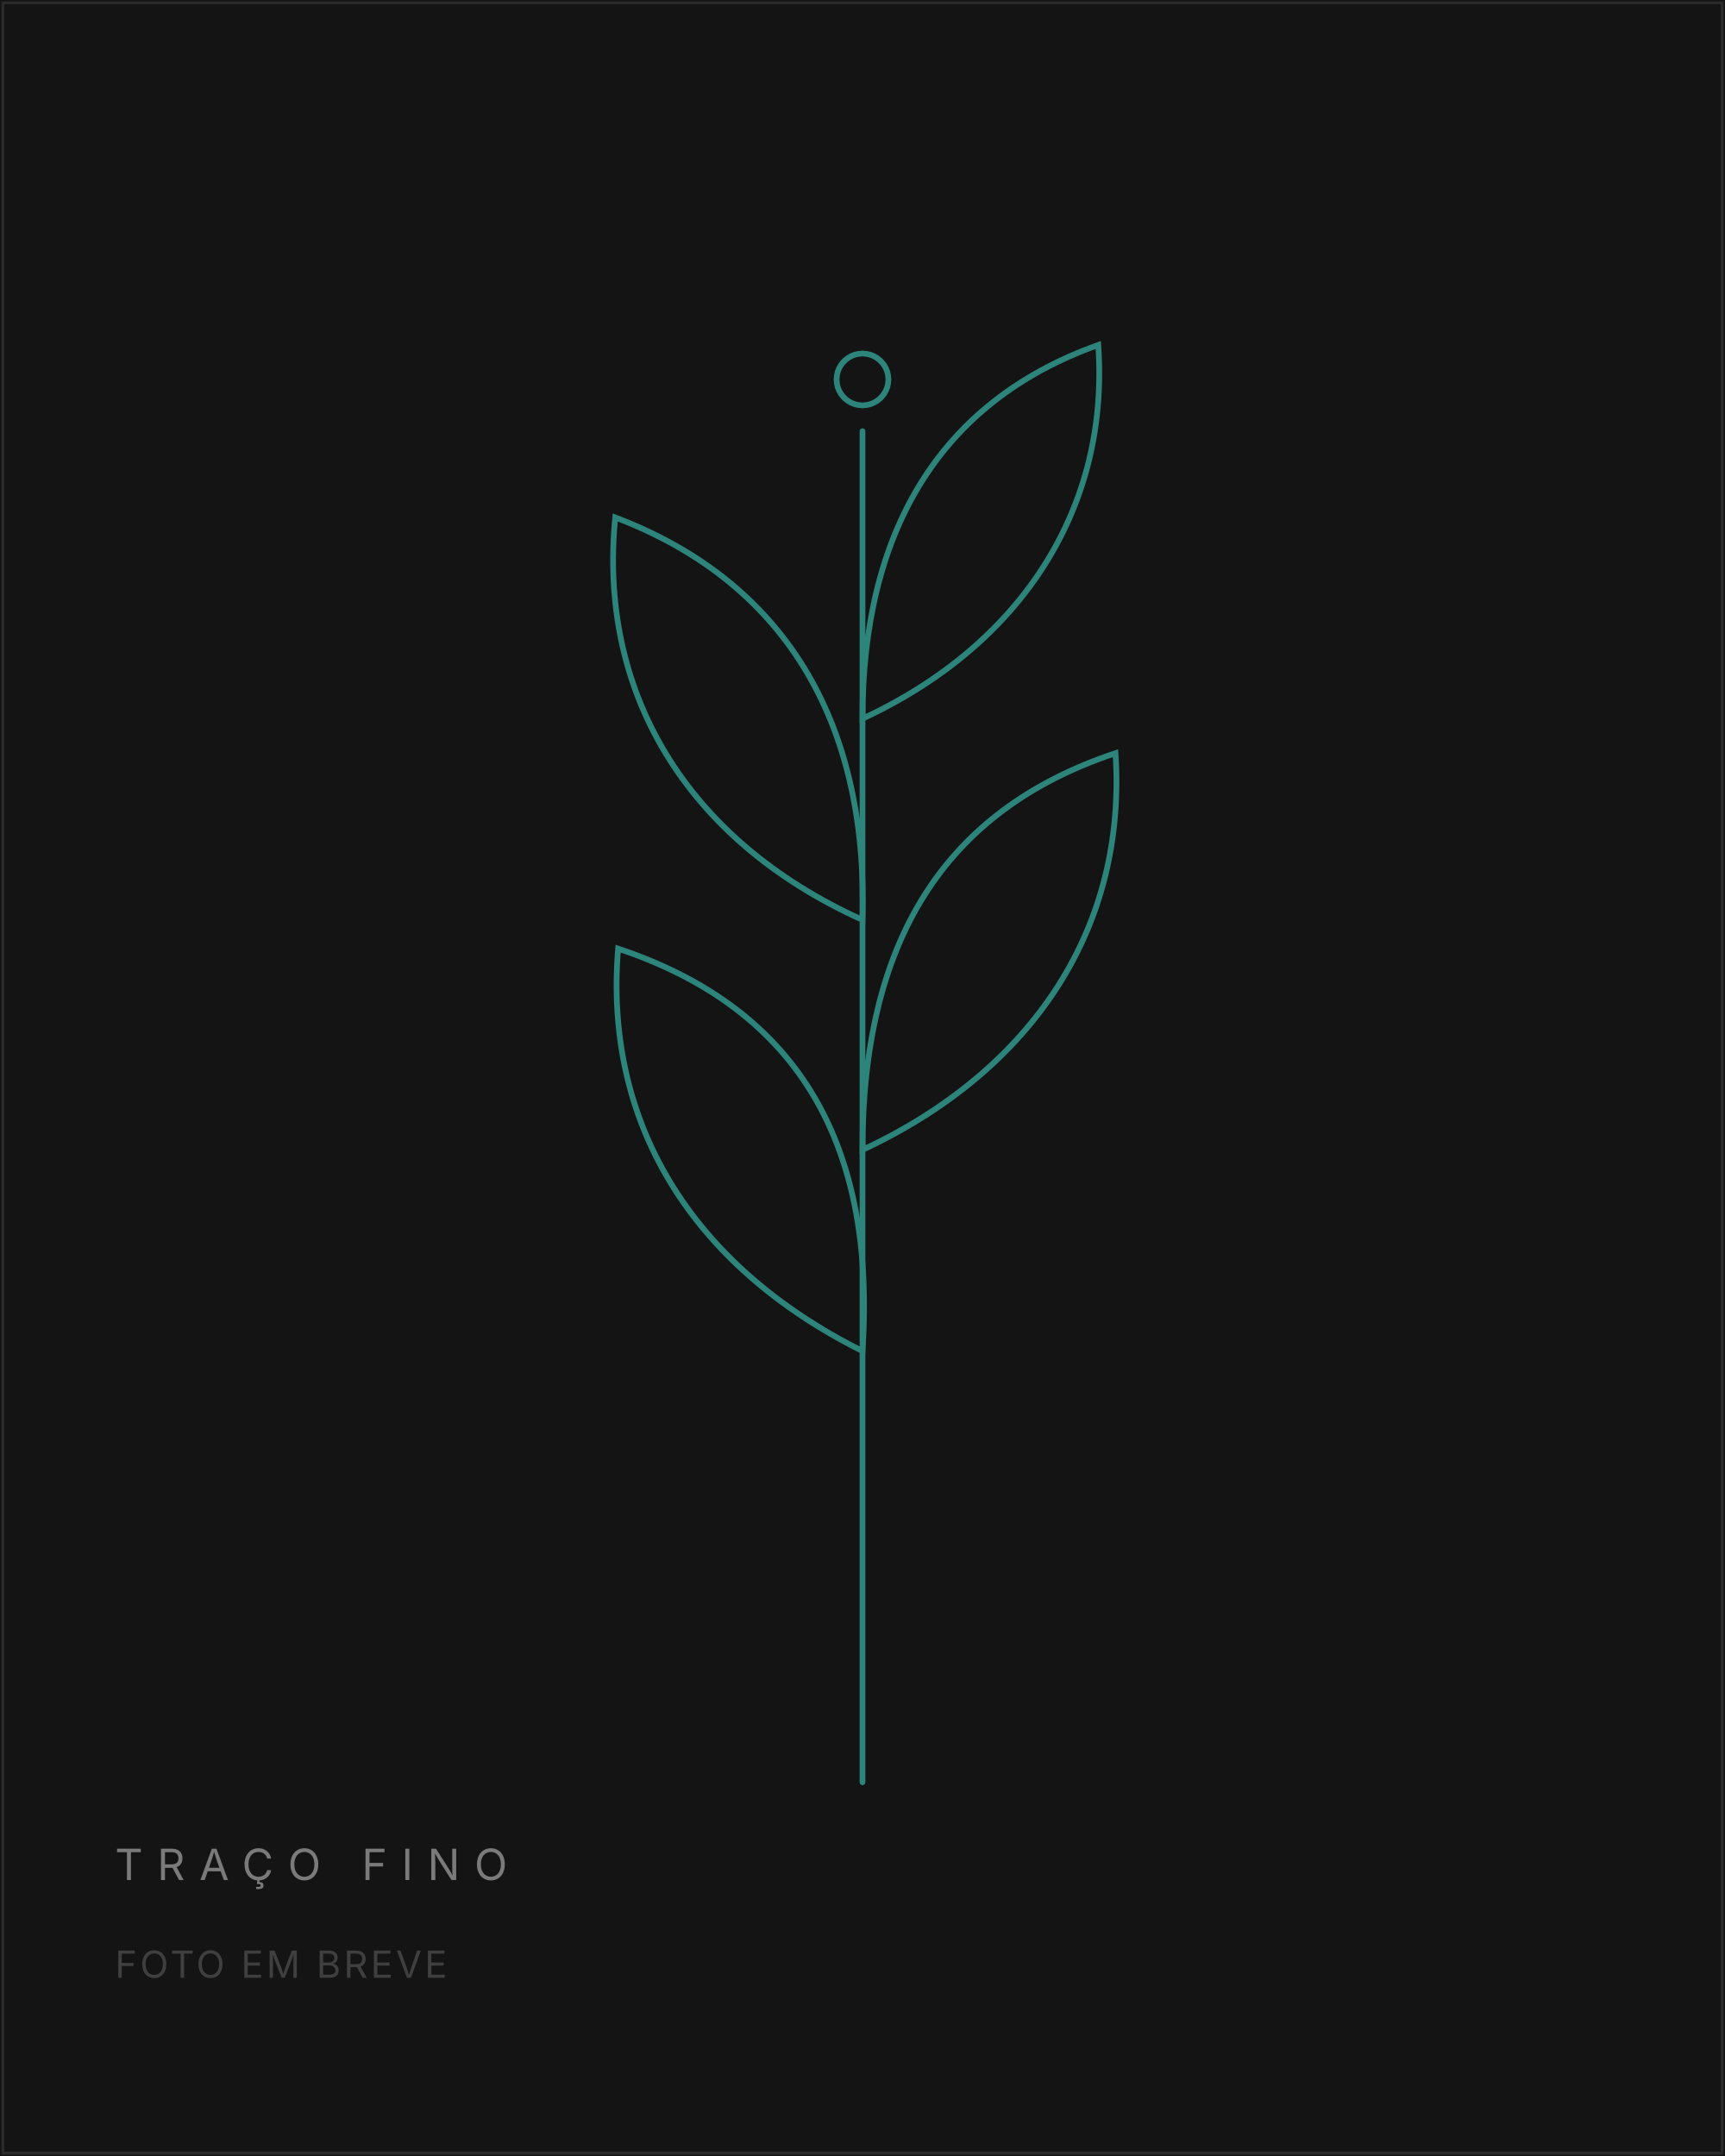
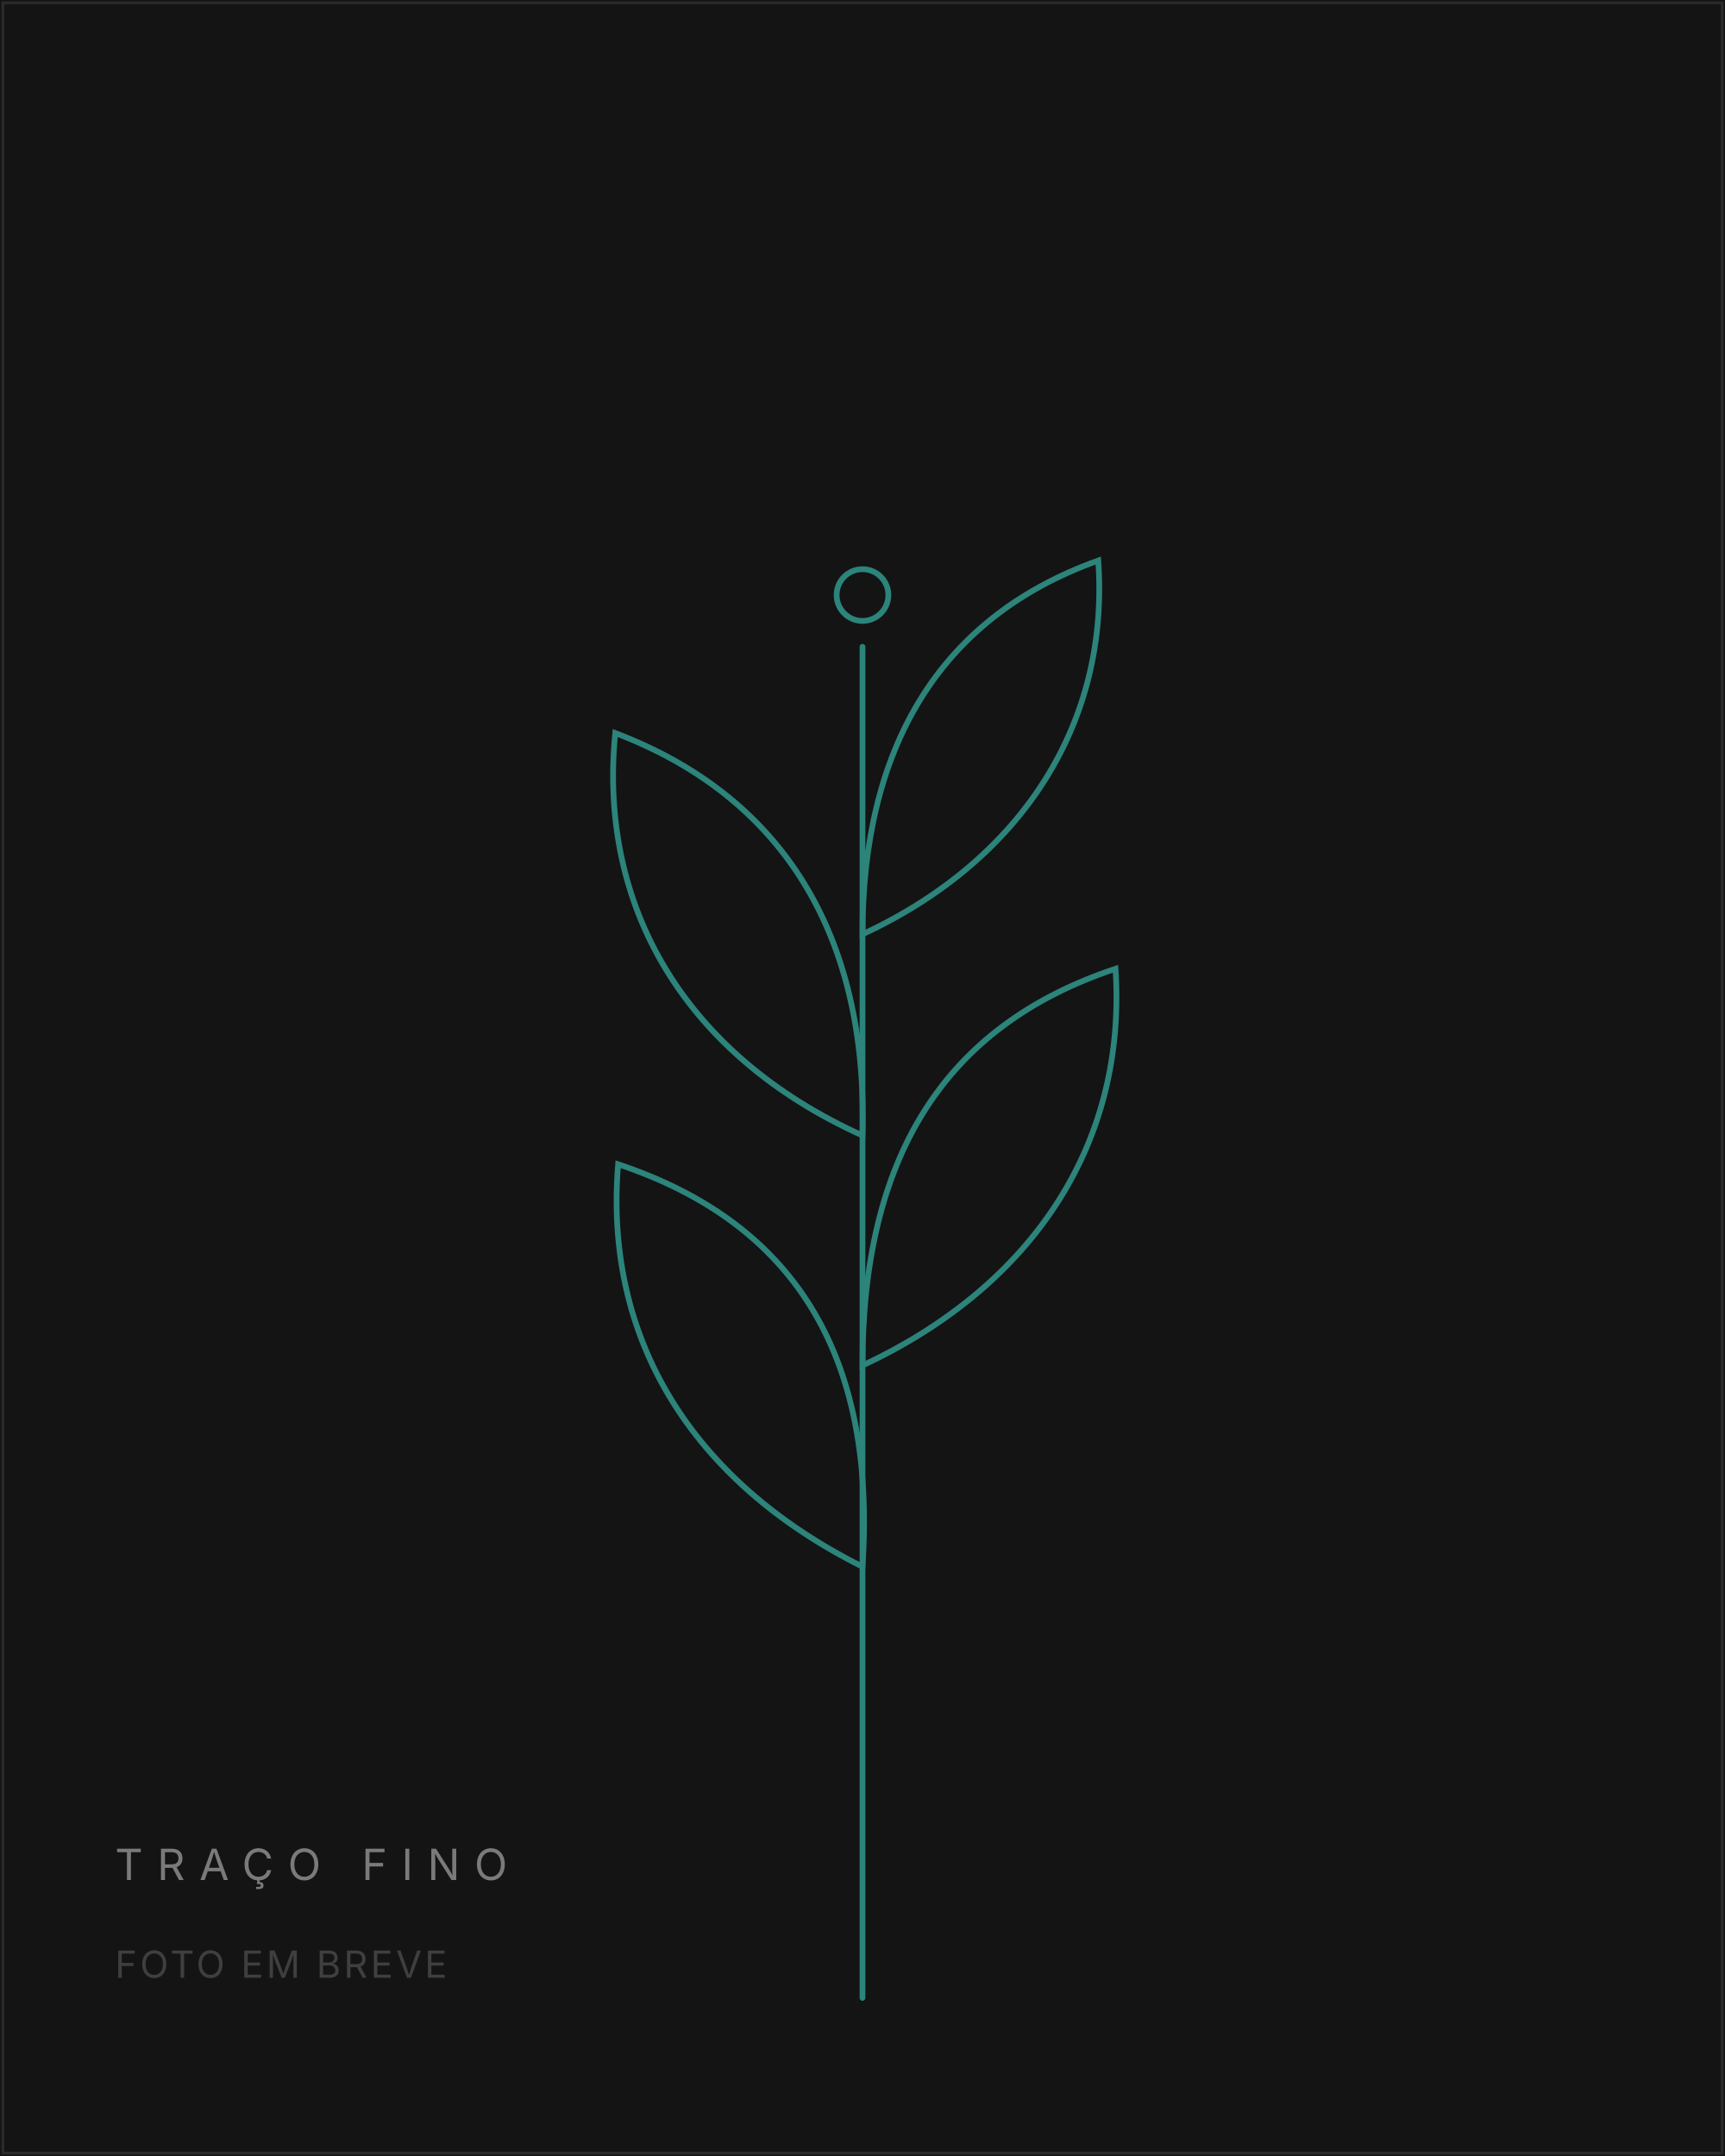
<svg xmlns="http://www.w3.org/2000/svg" viewBox="0 0 600 750" width="600" height="750" role="img" aria-label="Espaço reservado para foto: TRAÇO FINO">
  <rect width="600" height="750" fill="#141414" />
-   <g opacity="0.55">
+   <g opacity="0.55" transform="translate(0 75)">
    <g fill="none" stroke="#40e0d0" stroke-width="2" stroke-linecap="round">
      <path d="M300 620 C300 460 300 320 300 150" />
      <path d="M300 470 C240 440 210 390 215 330 C275 350 305 395 300 470Z" />
      <path d="M300 400 C360 372 392 322 388 262 C328 282 300 328 300 400Z" />
      <path d="M300 320 C238 292 208 240 214 180 C272 202 302 250 300 320Z" />
      <path d="M300 250 C356 224 386 176 382 120 C326 140 300 186 300 250Z" />
      <circle cx="300" cy="132" r="9" />
    </g>
  </g>
  <rect x="1" y="1" width="598" height="748" fill="none" stroke="#2a2a2a" />
  <g transform="translate(0 654)">
-     <text x="40" y="0" font-family="Inter, Segoe UI, Arial, sans-serif" font-size="15" letter-spacing="5" fill="#7a7a7a">TRAÇO FINO</text>
-     <text x="40" y="34" font-family="Inter, Segoe UI, Arial, sans-serif" font-size="13" letter-spacing="1" fill="#3f3f3f">FOTO EM BREVE</text>
+     <text x="40" y="0" font-family="Space Grotesk, Inter, Segoe UI, Arial, sans-serif" font-size="15" letter-spacing="5" fill="#7a7a7a">TRAÇO FINO</text>
+     <text x="40" y="34" font-family="Space Grotesk, Inter, Segoe UI, Arial, sans-serif" font-size="13" letter-spacing="1" fill="#3f3f3f">FOTO EM BREVE</text>
  </g>
</svg>
